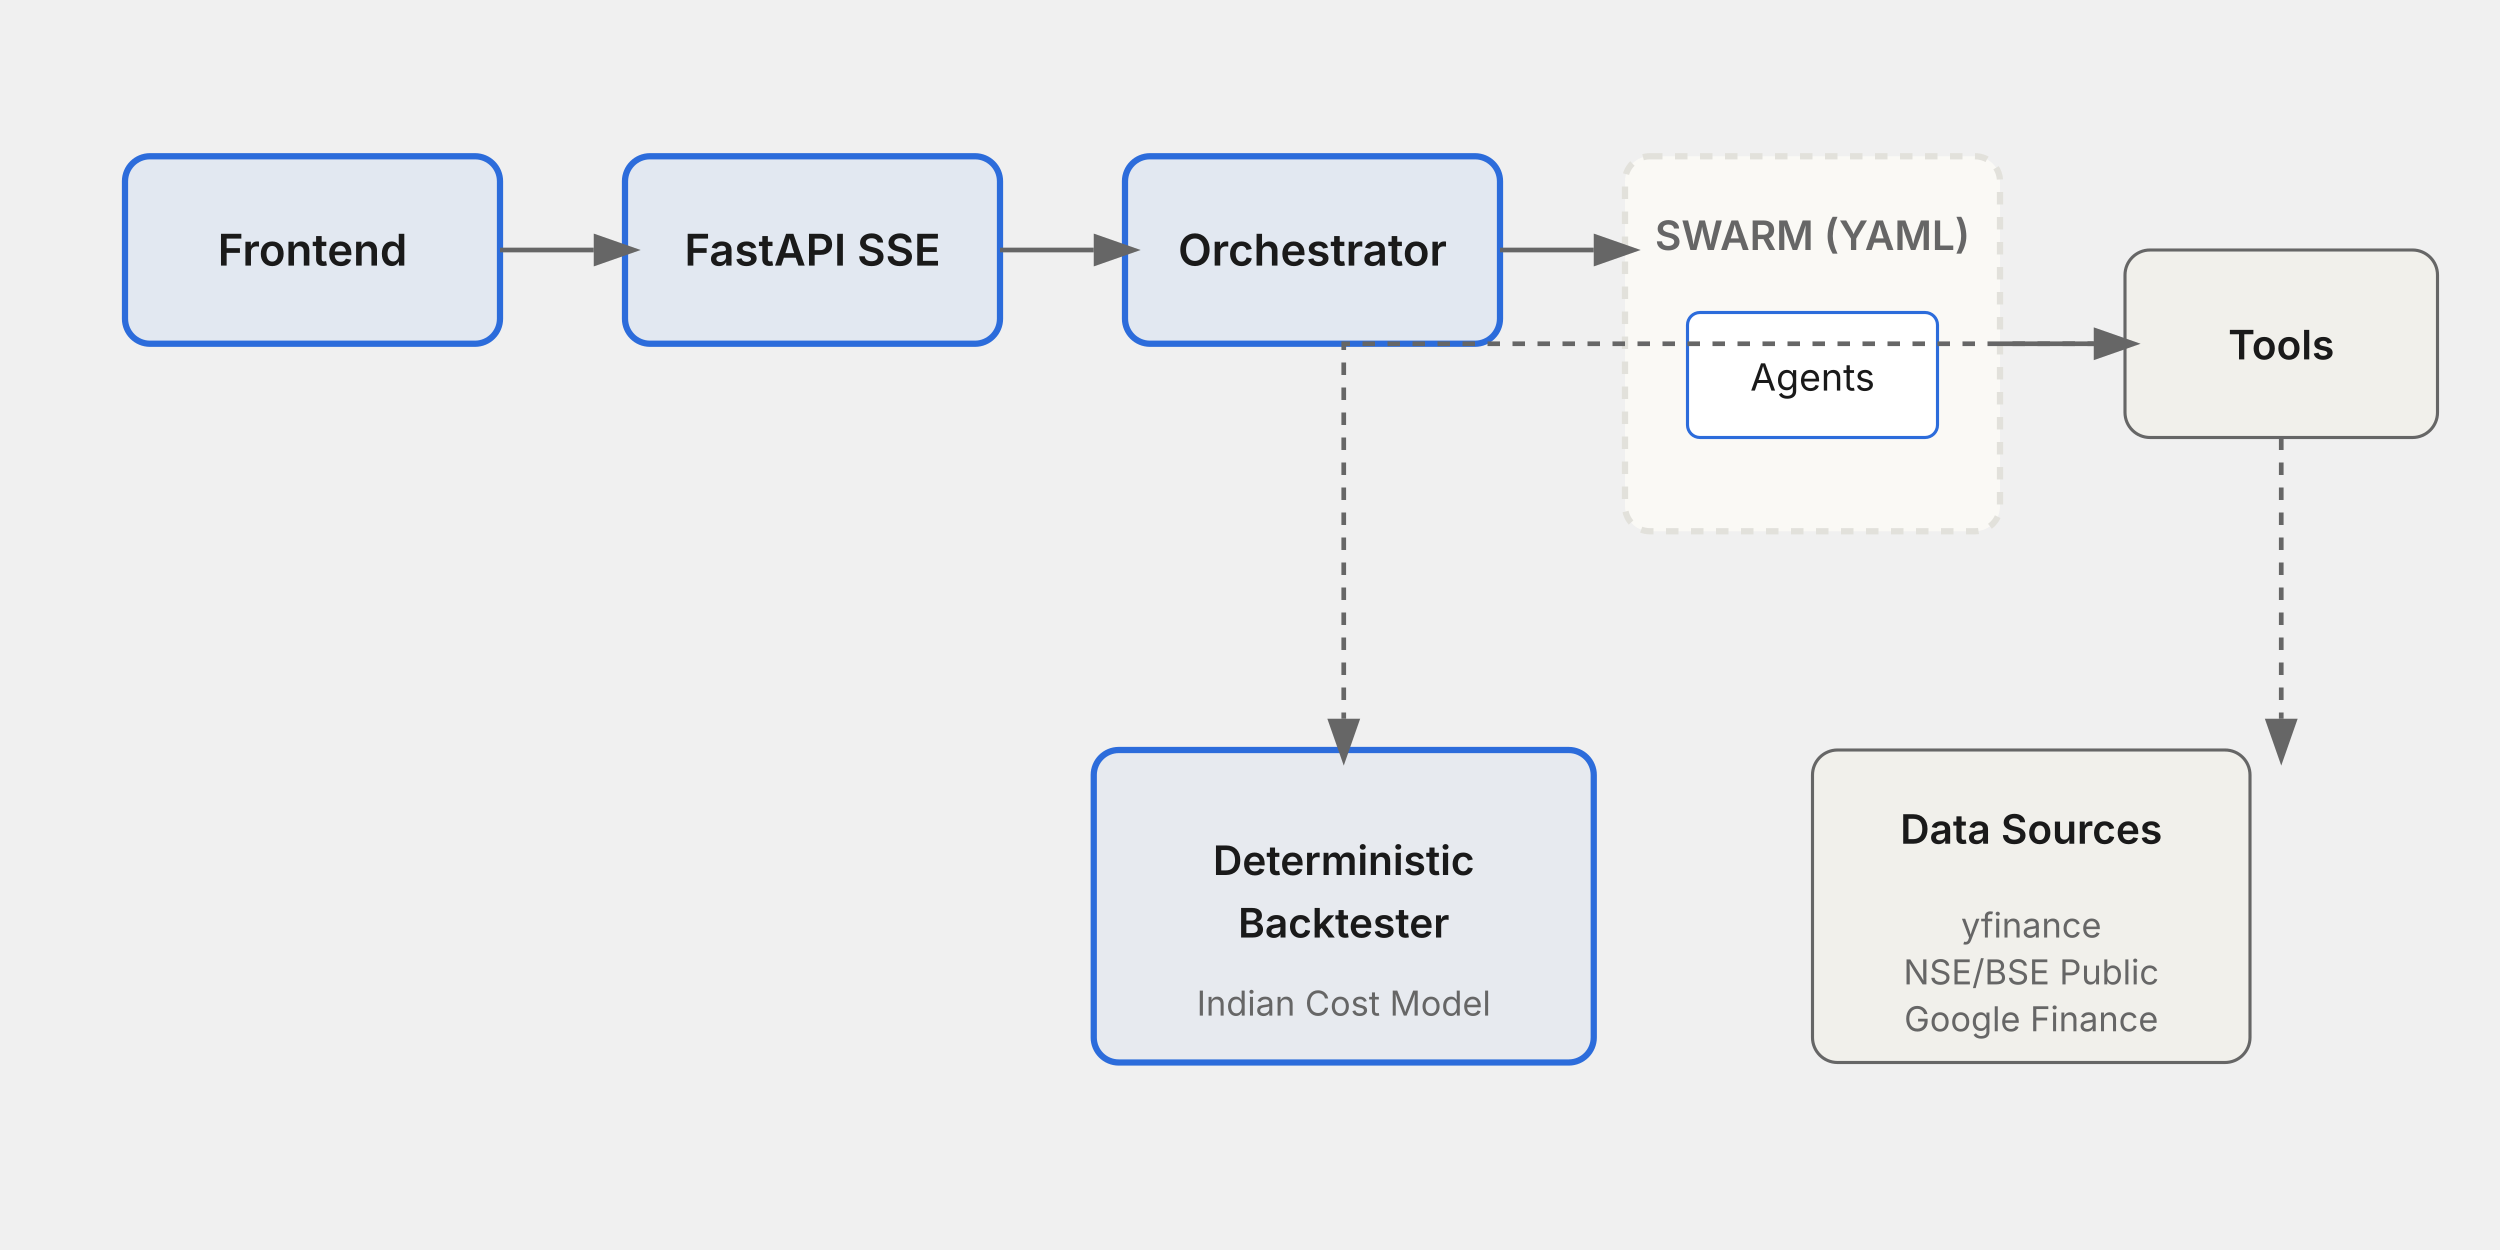
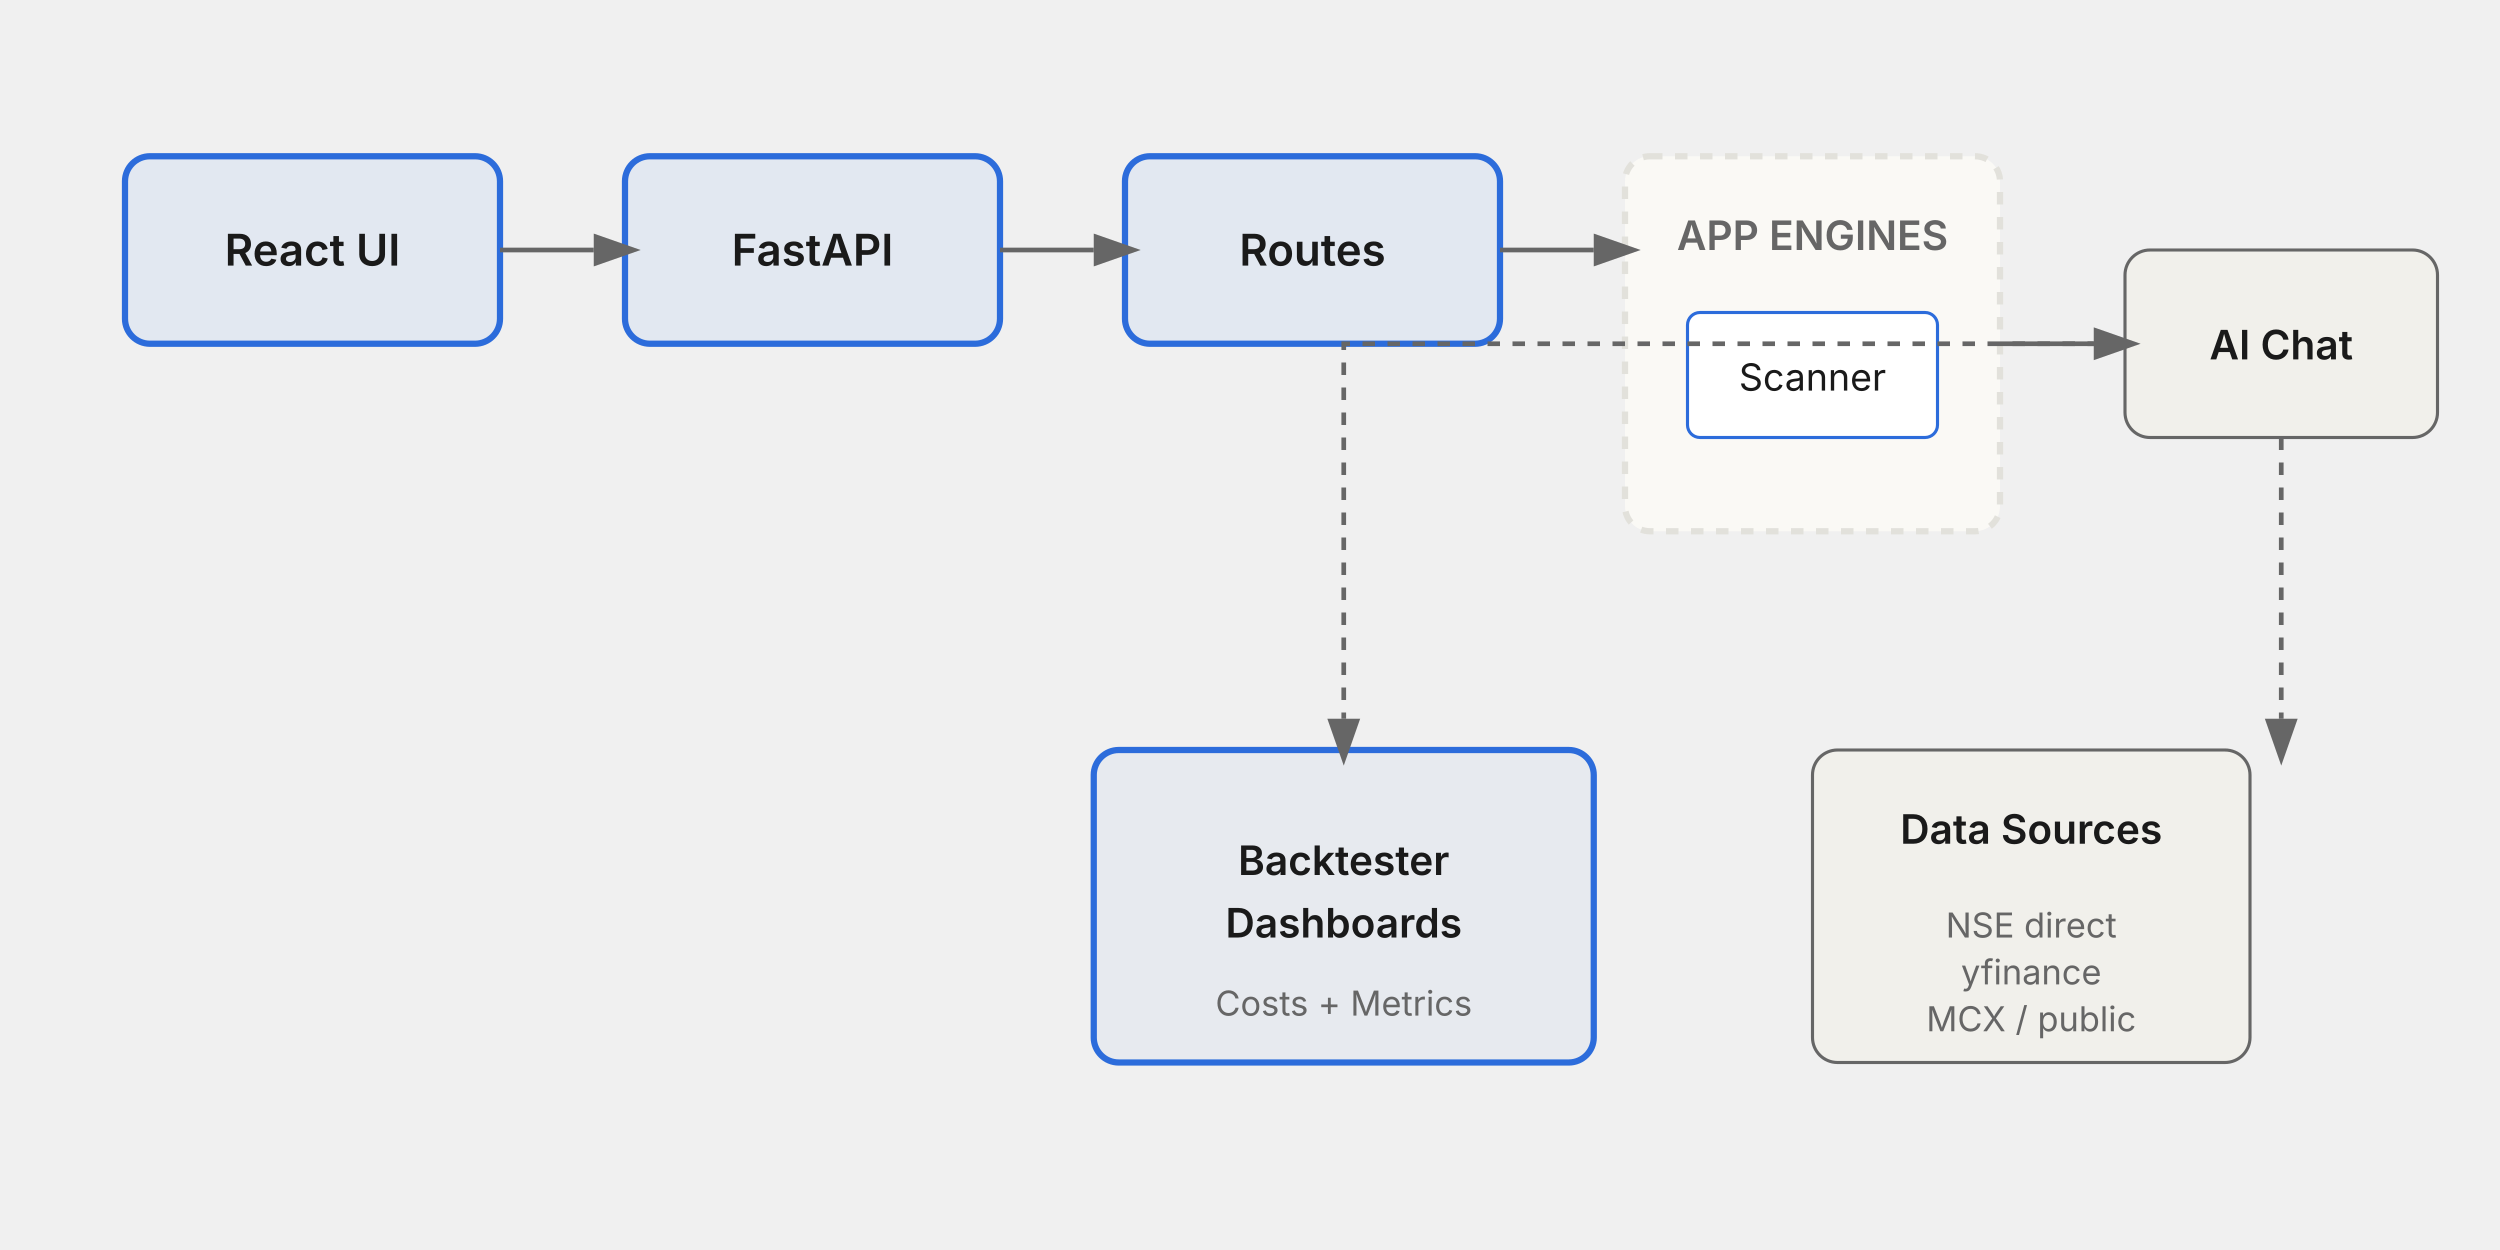
<svg xmlns="http://www.w3.org/2000/svg" width="800" height="400" viewBox="0 0 800 400">
  <defs>
    <marker id="arrowhead" markerWidth="10" markerHeight="7" refX="0" refY="3.5" orient="auto">
      <polygon points="0 0, 10 3.5, 0 7" fill="#666" />
    </marker>
  </defs>
  <g transform="translate(40, 50)">
    <rect width="120" height="60" rx="8" fill="#6aa7ff" fill-opacity="0.1" stroke="#2c6cdb" stroke-width="2" />
-     <text x="60" y="35" font-family="Inter, sans-serif" font-size="14" font-weight="600" text-anchor="middle" fill="#1a1a1a">Frontend</text>
+     <text x="60" y="35" font-family="Inter, sans-serif" font-size="14" font-weight="600" text-anchor="middle" fill="#1a1a1a">React UI</text>
  </g>
  <g transform="translate(200, 50)">
    <rect width="120" height="60" rx="8" fill="#6aa7ff" fill-opacity="0.1" stroke="#2c6cdb" stroke-width="2" />
-     <text x="60" y="35" font-family="Inter, sans-serif" font-size="14" font-weight="600" text-anchor="middle" fill="#1a1a1a">FastAPI SSE</text>
+     <text x="60" y="35" font-family="Inter, sans-serif" font-size="14" font-weight="600" text-anchor="middle" fill="#1a1a1a">FastAPI</text>
  </g>
  <g transform="translate(360, 50)">
    <rect width="120" height="60" rx="8" fill="#6aa7ff" fill-opacity="0.1" stroke="#2c6cdb" stroke-width="2" />
-     <text x="60" y="35" font-family="Inter, sans-serif" font-size="14" font-weight="600" text-anchor="middle" fill="#1a1a1a">Orchestrator</text>
+     <text x="60" y="35" font-family="Inter, sans-serif" font-size="14" font-weight="600" text-anchor="middle" fill="#1a1a1a">Routes</text>
  </g>
  <g transform="translate(520, 50)">
    <rect width="120" height="120" rx="8" fill="#faf9f5" stroke="#e2e1db" stroke-width="2" stroke-dasharray="4" />
-     <text x="60" y="30" font-family="Inter, sans-serif" font-size="13" font-weight="600" text-anchor="middle" fill="#666">SWARM (YAML)</text>
+     <text x="60" y="30" font-family="Inter, sans-serif" font-size="13" font-weight="600" text-anchor="middle" fill="#666">APP ENGINES</text>
    <g transform="translate(20, 50)">
      <rect width="80" height="40" rx="4" fill="white" stroke="#2c6cdb" stroke-width="1" />
-       <text x="40" y="25" font-family="Inter, sans-serif" font-size="12" text-anchor="middle" fill="#1a1a1a">Agents</text>
+       <text x="40" y="25" font-family="Inter, sans-serif" font-size="12" text-anchor="middle" fill="#1a1a1a">Scanner</text>
    </g>
  </g>
  <g transform="translate(680, 80)">
    <rect width="100" height="60" rx="8" fill="#f1f0eb" stroke="#666" stroke-width="1" />
-     <text x="50" y="35" font-family="Inter, sans-serif" font-size="13" font-weight="600" text-anchor="middle" fill="#1a1a1a">Tools</text>
+     <text x="50" y="35" font-family="Inter, sans-serif" font-size="13" font-weight="600" text-anchor="middle" fill="#1a1a1a">AI Chat</text>
  </g>
  <g transform="translate(580, 240)">
    <rect width="140" height="100" rx="8" fill="#f1f0eb" stroke="#666" stroke-width="1" />
    <text x="70" y="30" font-family="Inter, sans-serif" font-size="13" font-weight="600" text-anchor="middle" fill="#1a1a1a">Data Sources</text>
-     <text x="70" y="60" font-family="Inter, sans-serif" font-size="11" text-anchor="middle" fill="#666">yfinance</text>
-     <text x="70" y="75" font-family="Inter, sans-serif" font-size="11" text-anchor="middle" fill="#666">NSE/BSE Public</text>
-     <text x="70" y="90" font-family="Inter, sans-serif" font-size="11" text-anchor="middle" fill="#666">Google Finance</text>
+     <text x="70" y="60" font-family="Inter, sans-serif" font-size="11" text-anchor="middle" fill="#666">NSE direct</text>
+     <text x="70" y="75" font-family="Inter, sans-serif" font-size="11" text-anchor="middle" fill="#666">yfinance</text>
+     <text x="70" y="90" font-family="Inter, sans-serif" font-size="11" text-anchor="middle" fill="#666">MCX / public</text>
  </g>
  <g transform="translate(350, 240)">
    <rect width="160" height="100" rx="8" fill="#2c6cdb" fill-opacity="0.05" stroke="#2c6cdb" stroke-width="2" />
-     <text x="80" y="40" font-family="Inter, sans-serif" font-size="13" font-weight="600" text-anchor="middle" fill="#1a1a1a">Deterministic</text>
-     <text x="80" y="60" font-family="Inter, sans-serif" font-size="13" font-weight="600" text-anchor="middle" fill="#1a1a1a">Backtester</text>
-     <text x="80" y="85" font-family="Inter, sans-serif" font-size="11" text-anchor="middle" fill="#666">Indian Cost Model</text>
+     <text x="80" y="40" font-family="Inter, sans-serif" font-size="13" font-weight="600" text-anchor="middle" fill="#1a1a1a">Backtester</text>
+     <text x="80" y="60" font-family="Inter, sans-serif" font-size="13" font-weight="600" text-anchor="middle" fill="#1a1a1a">Dashboards</text>
+     <text x="80" y="85" font-family="Inter, sans-serif" font-size="11" text-anchor="middle" fill="#666">Costs + Metrics</text>
  </g>
  <line x1="160" y1="80" x2="190" y2="80" stroke="#666" stroke-width="1.5" marker-end="url(#arrowhead)" />
  <line x1="320" y1="80" x2="350" y2="80" stroke="#666" stroke-width="1.5" marker-end="url(#arrowhead)" />
  <line x1="480" y1="80" x2="510" y2="80" stroke="#666" stroke-width="1.5" marker-end="url(#arrowhead)" />
  <line x1="640" y1="110" x2="670" y2="110" stroke="#666" stroke-width="1.5" marker-end="url(#arrowhead)" />
  <path d="M730 140 L730 230" fill="none" stroke="#666" stroke-width="1.5" marker-end="url(#arrowhead)" stroke-dasharray="4" />
  <path d="M680 110 L430 110 L430 230" fill="none" stroke="#666" stroke-width="1.5" marker-end="url(#arrowhead)" stroke-dasharray="4" />
</svg>
